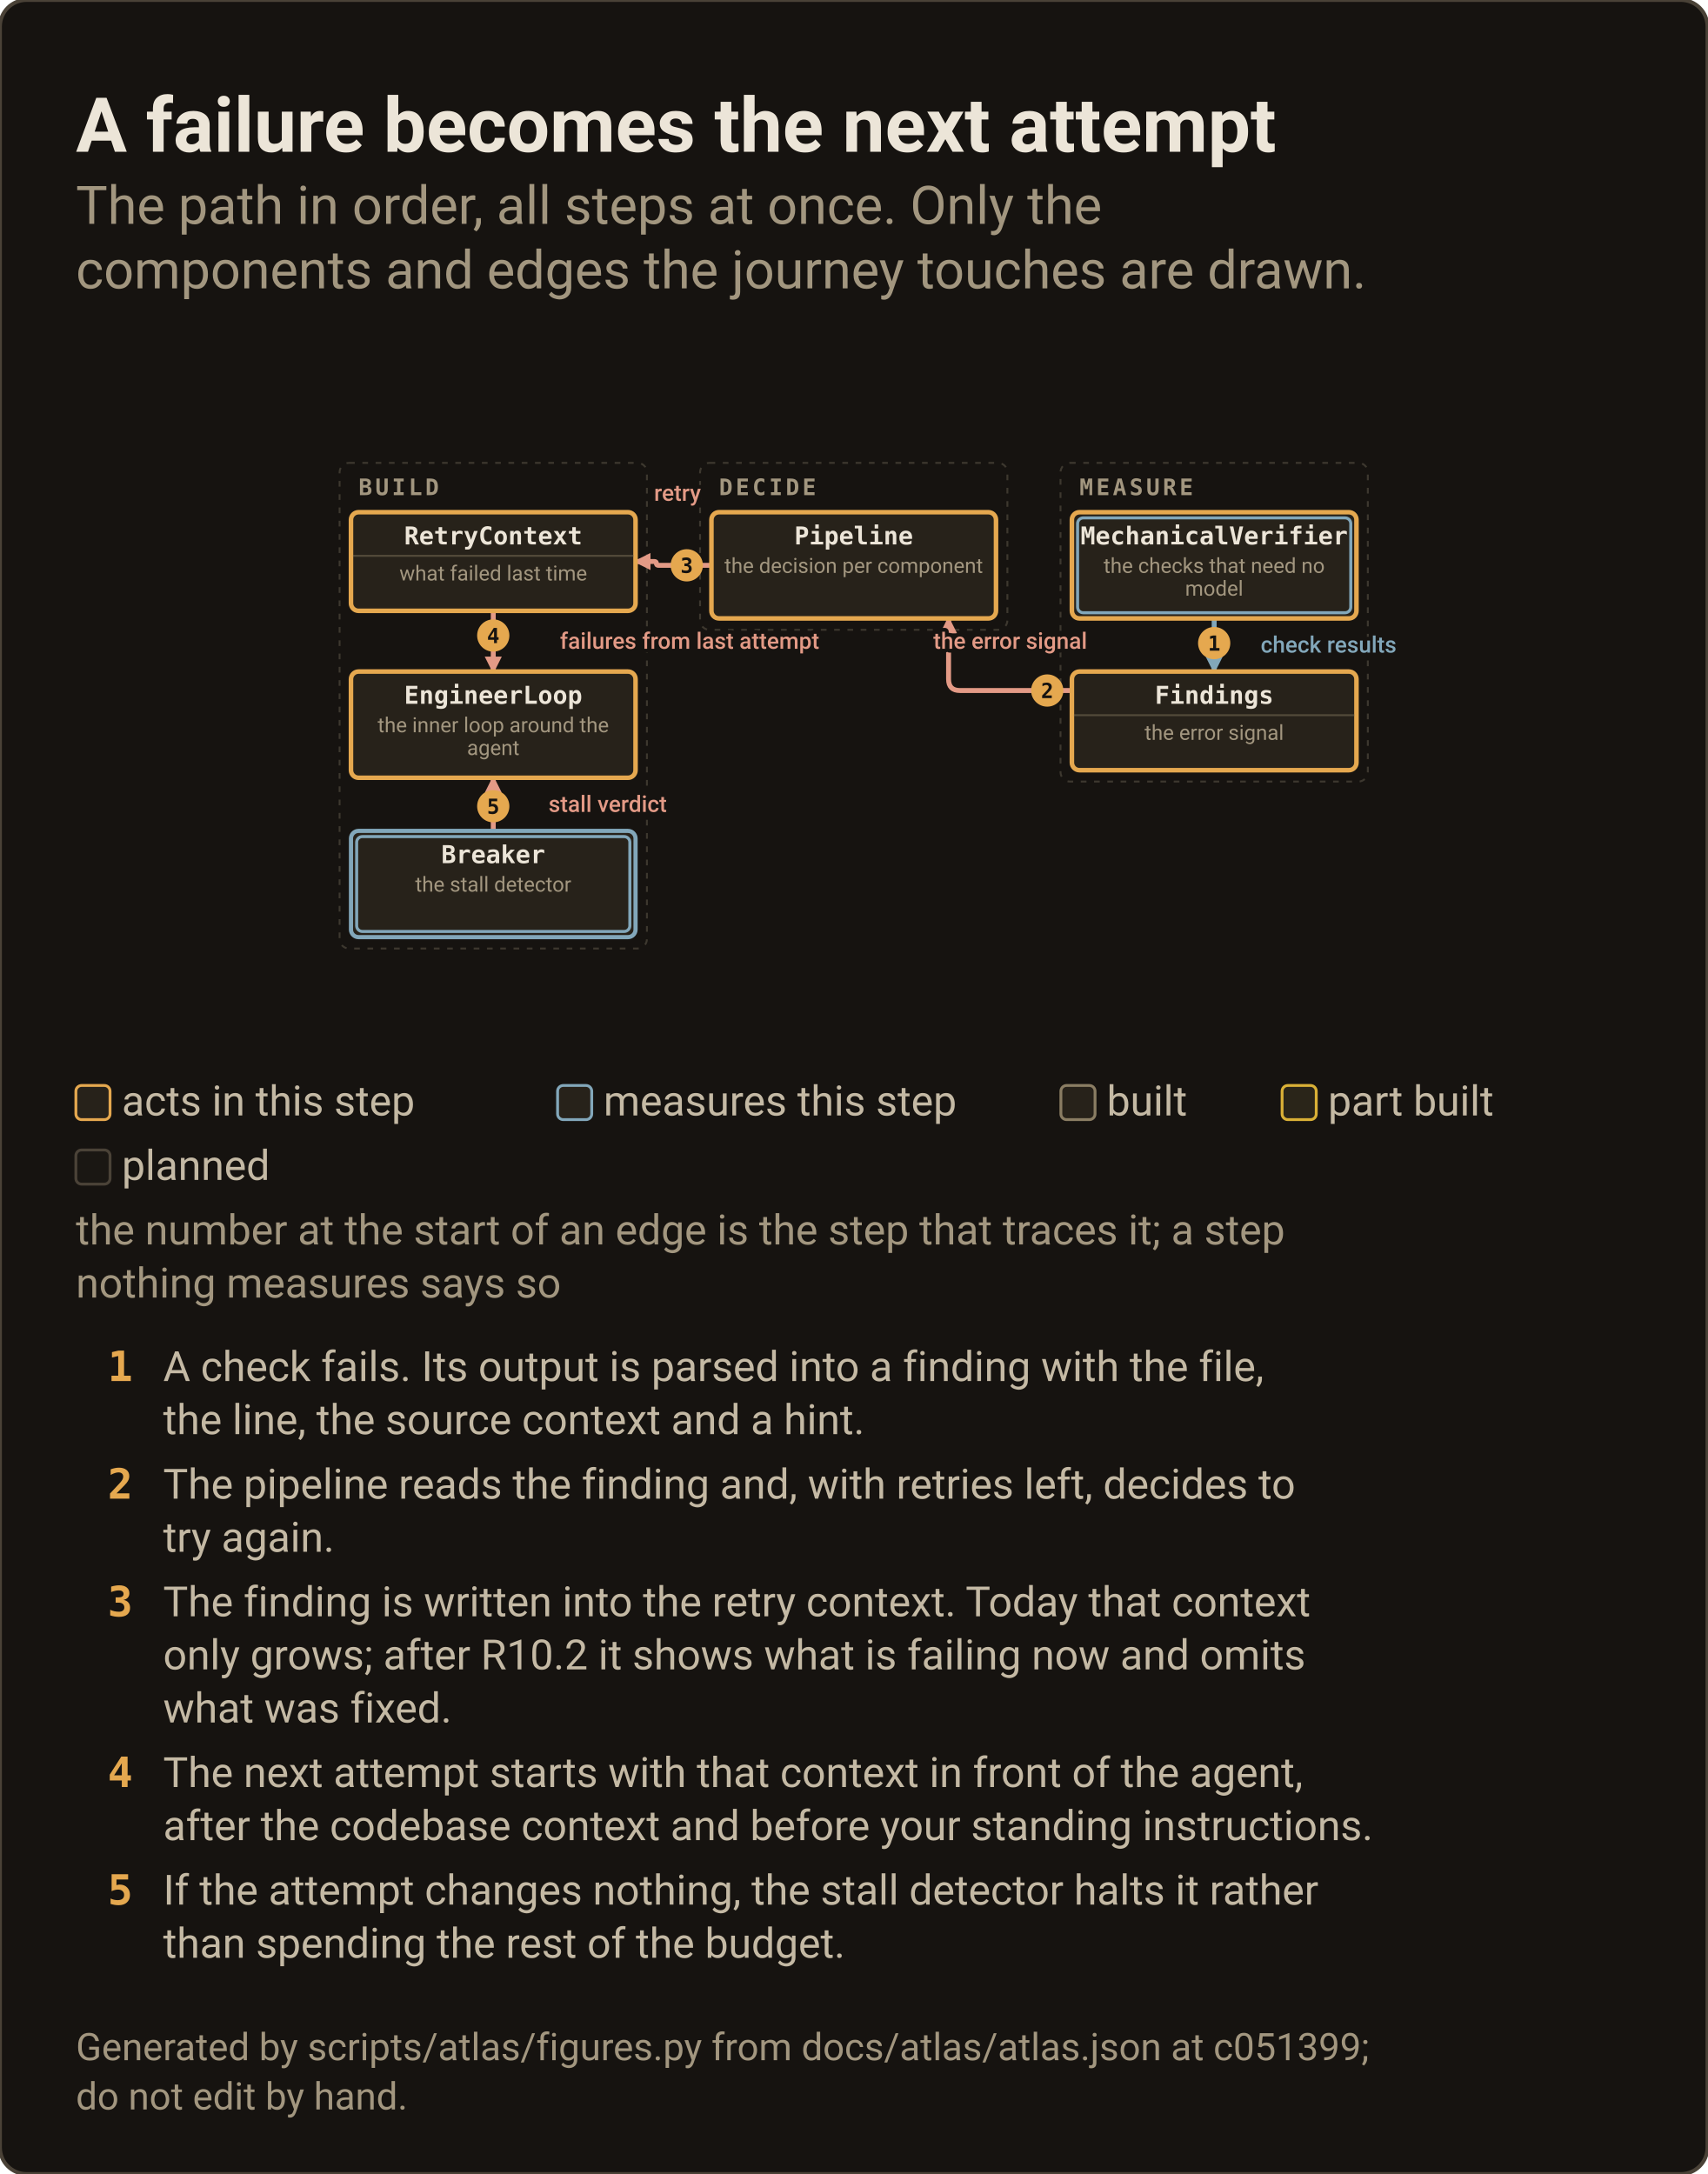
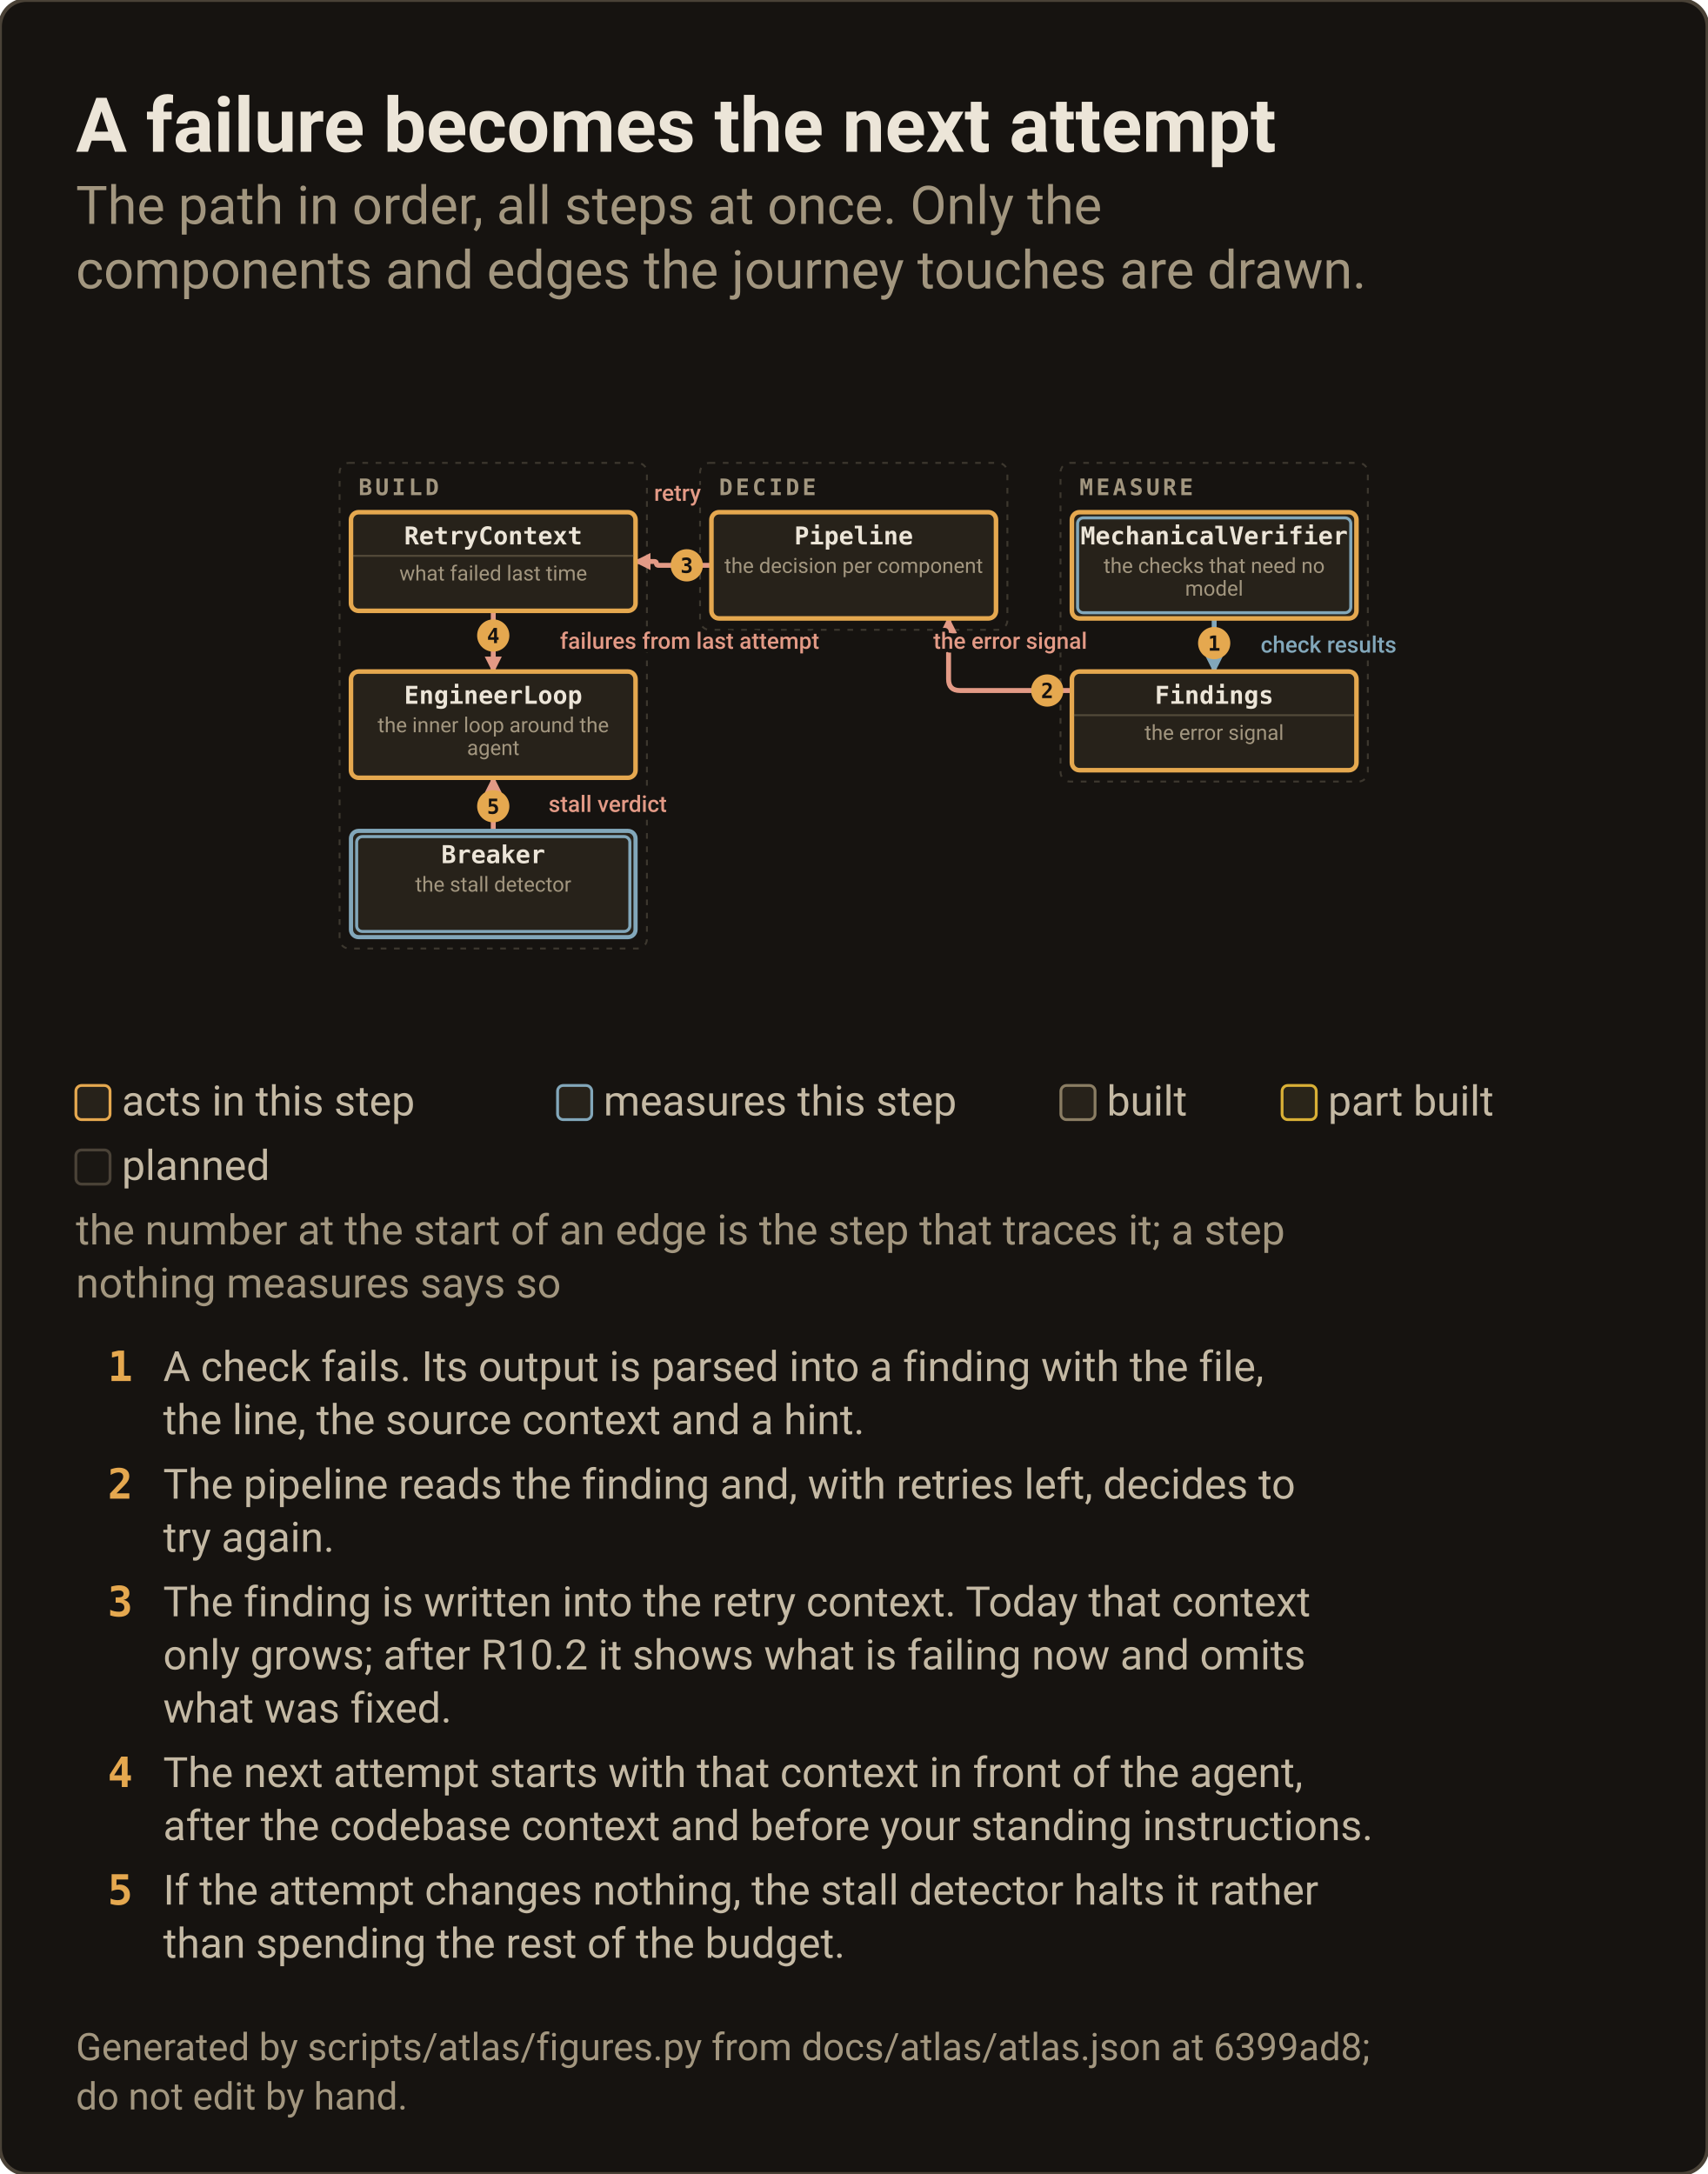
<svg xmlns="http://www.w3.org/2000/svg" width="900" height="1146" viewBox="0 0 900 1146" role="img" aria-label="Journey: A failure becomes the next attempt">
  <rect x="0" y="0" width="900" height="1146" rx="14" fill="#161310" stroke="#4A4237" stroke-width="2" />
  <text x="40.0" y="80.0" class="c0">A failure becomes the next attempt</text>
  <text x="40.0" y="118.0" class="c1">The path in order, all steps at once. Only the</text>
  <text x="40.0" y="152.0" class="c1">components and edges the journey touches are drawn.</text>
  <svg id="map" x="171.0" y="170.0" width="558" height="380" viewBox="0 0 558 380" overflow="visible">
    <defs>
      <marker id="map-m-work" viewBox="0 0 8 8" refX="7" refY="4" markerUnits="userSpaceOnUse" markerWidth="9" markerHeight="9" orient="auto-start-reverse">
        <path d="M0,0 L8,4 L0,8 z" fill="#D9CDB2" />
      </marker>
      <marker id="map-m-measure" viewBox="0 0 8 8" refX="7" refY="4" markerUnits="userSpaceOnUse" markerWidth="9" markerHeight="9" orient="auto-start-reverse">
        <path d="M0,0 L8,4 L0,8 z" fill="#82A7BA" />
      </marker>
      <marker id="map-m-feedback" viewBox="0 0 8 8" refX="7" refY="4" markerUnits="userSpaceOnUse" markerWidth="9" markerHeight="9" orient="auto-start-reverse">
        <path d="M0,0 L8,4 L0,8 z" fill="#E39A86" />
      </marker>
      <marker id="map-m-operator" viewBox="0 0 8 8" refX="7" refY="4" markerUnits="userSpaceOnUse" markerWidth="9" markerHeight="9" orient="auto-start-reverse">
        <path d="M0,0 L8,4 L0,8 z" fill="#DD9BBD" />
      </marker>
      <marker id="map-m-trust" viewBox="0 0 8 8" refX="7" refY="4" markerUnits="userSpaceOnUse" markerWidth="9" markerHeight="9" orient="auto-start-reverse">
        <path d="M0,0 L8,4 L0,8 z" fill="#B48EC9" />
      </marker>
      <marker id="map-m-learn" viewBox="0 0 8 8" refX="7" refY="4" markerUnits="userSpaceOnUse" markerWidth="9" markerHeight="9" orient="auto-start-reverse">
        <path d="M0,0 L8,4 L0,8 z" fill="#86C9A9" />
      </marker>
      <marker id="map-m-record" viewBox="0 0 8 8" refX="7" refY="4" markerUnits="userSpaceOnUse" markerWidth="9" markerHeight="9" orient="auto-start-reverse">
        <path d="M0,0 L8,4 L0,8 z" fill="#B7C27C" />
      </marker>
      <marker id="map-m-change" viewBox="0 0 8 8" refX="7" refY="4" markerUnits="userSpaceOnUse" markerWidth="9" markerHeight="9" orient="auto-start-reverse">
        <path d="M0,0 L8,4 L0,8 z" fill="#E26D5A" />
      </marker>
      <marker id="map-m-reach" viewBox="0 0 8 8" refX="7" refY="4" markerUnits="userSpaceOnUse" markerWidth="9" markerHeight="9" orient="auto-start-reverse">
        <path d="M0,0 L8,4 L0,8 z" fill="#E5A84F" />
      </marker>
    </defs>
    <style>#map .node.quiet{opacity:.42}#map .node.planned{opacity:.5}#map .node.planned.quiet{opacity:.3}#map .node.meas .node__box{stroke:#82A7BA;stroke-width:2.2}#map .node.acts .node__box{stroke:#E5A84F;stroke-width:2.4}#map .node__ring{display:none;fill:none;stroke:#82A7BA;stroke-width:1.6}#map .node.meas .node__ring{display:inline}#map .flow.planned{opacity:.35}#map .flowlbl.planned{opacity:.5}#map .flow.off,#map .flowlbl.off{display:none}#map .flow.hot{opacity:1;stroke-opacity:1;stroke-width:2.6}#map .flowlbl.hot{opacity:1}</style>
    <rect x="8.0" y="74.0" width="162.0" height="256.0" rx="5" fill="none" stroke="#A2967F" stroke-opacity=".28" stroke-width="1" stroke-dasharray="3 4" />
    <text x="18.0" y="91.0" class="t3">BUILD</text>
    <rect x="198.0" y="74.0" width="162.0" height="88.0" rx="5" fill="none" stroke="#A2967F" stroke-opacity=".28" stroke-width="1" stroke-dasharray="3 4" />
    <text x="208.0" y="91.0" class="t3">DECIDE</text>
    <rect x="388.0" y="74.0" width="162.0" height="168.0" rx="5" fill="none" stroke="#A2967F" stroke-opacity=".28" stroke-width="1" stroke-dasharray="3 4" />
    <text x="398.0" y="91.0" class="t3">MEASURE</text>
    <g data-layer="flow">
      <path id="map-f30" class="flow measure hot" data-edge="30" data-from="MechanicalVerifier" data-to="Findings" data-art="check results" data-kind="measure" data-layer="measure" d="M 469.0 156.0 L 469.0 184.0" fill="none" stroke="#82A7BA" stroke-opacity="0.82" stroke-width="1.2" stroke-linecap="round" marker-end="url(#map-m-measure)" />
      <path id="map-f35" class="flow decide hot" data-edge="35" data-from="Findings" data-to="Pipeline" data-art="the error signal" data-kind="decide" data-layer="feedback" d="M 394.0 194.0 L 335.0 194.0 Q 329.0 194.0 329.0 188.0 L 329.0 156.0" fill="none" stroke="#E39A86" stroke-opacity="0.82" stroke-width="1.2" stroke-linecap="round" marker-end="url(#map-m-feedback)" />
      <path id="map-f36" class="flow decide hot" data-edge="36" data-from="Pipeline" data-to="RetryContext" data-art="retry" data-kind="decide" data-layer="feedback" d="M 204.0 128.0 L 176.0 128.0 Q 175.0 128.0 175.0 127.0 L 175.0 127.0 Q 175.0 126.0 174.0 126.0 L 164.0 126.0" fill="none" stroke="#E39A86" stroke-opacity="0.82" stroke-width="1.2" stroke-linecap="round" marker-end="url(#map-m-feedback)" />
      <path id="map-f15" class="flow build hot" data-edge="15" data-from="RetryContext" data-to="EngineerLoop" data-art="failures from last attempt" data-kind="build" data-layer="feedback" d="M 89.0 152.0 L 89.0 184.0" fill="none" stroke="#E39A86" stroke-opacity="0.82" stroke-width="1.2" stroke-linecap="round" marker-end="url(#map-m-feedback)" />
      <path id="map-f21" class="flow build hot" data-edge="21" data-from="Breaker" data-to="EngineerLoop" data-art="stall verdict" data-kind="build" data-layer="feedback" d="M 89.0 268.0 L 89.0 240.0" fill="none" stroke="#E39A86" stroke-opacity="0.82" stroke-width="1.2" stroke-linecap="round" marker-end="url(#map-m-feedback)" />
    </g>
    <g class="node built acts" data-id="RetryContext" data-kind="store" data-state="built" data-region="build" role="button" tabindex="0" aria-label="RetryContext, what failed last time, built">
      <rect class="node__box" x="14.0" y="100.0" width="150.0" height="52.0" rx="4.0" fill="#27221A" stroke="#8A7D63" stroke-width="1.1" />
      <rect class="node__ring" x="17.0" y="103.0" width="144.0" height="46.0" rx="3.0" />
      <text x="89.0" y="117.0" class="t4">RetryContext</text>
      <line x1="15.0" y1="123.0" x2="163.0" y2="123.0" stroke="#8A7D63" stroke-opacity=".45" stroke-width="1" />
      <g data-layer="job">
        <text x="89.0" y="136.0" class="t5">what failed last time</text>
      </g>
    </g>
    <g class="node built acts" data-id="EngineerLoop" data-kind="component" data-state="built" data-region="build" role="button" tabindex="0" aria-label="EngineerLoop, the inner loop around the agent, built">
      <rect class="node__box" x="14.0" y="184.0" width="150.0" height="56.0" rx="4.0" fill="#27221A" stroke="#8A7D63" stroke-width="1.1" />
      <rect class="node__ring" x="17.0" y="187.0" width="144.0" height="50.0" rx="3.0" />
      <text x="89.0" y="201.0" class="t4">EngineerLoop</text>
      <g data-layer="job">
        <text x="89.0" y="216.0" class="t5">the inner loop around the</text>
        <text x="89.0" y="228.0" class="t5">agent</text>
      </g>
    </g>
    <g class="node built meas" data-id="Breaker" data-kind="component" data-state="built" data-region="build" role="button" tabindex="0" aria-label="Breaker, the stall detector, built">
      <rect class="node__box" x="14.0" y="268.0" width="150.0" height="56.0" rx="4.0" fill="#27221A" stroke="#8A7D63" stroke-width="1.1" />
      <rect class="node__ring" x="17.0" y="271.0" width="144.0" height="50.0" rx="3.0" />
      <text x="89.0" y="285.0" class="t4">Breaker</text>
      <g data-layer="job">
        <text x="89.0" y="300.0" class="t5">the stall detector</text>
      </g>
    </g>
    <g class="node built acts meas" data-id="MechanicalVerifier" data-kind="component" data-state="built" data-region="measure" role="button" tabindex="0" aria-label="MechanicalVerifier, the checks that need no model, built">
      <rect class="node__box" x="394.0" y="100.0" width="150.0" height="56.0" rx="4.0" fill="#27221A" stroke="#8A7D63" stroke-width="1.1" />
      <rect class="node__ring" x="397.0" y="103.0" width="144.0" height="50.0" rx="3.0" />
      <text x="469.0" y="117.0" class="t4">MechanicalVerifier</text>
      <g data-layer="job">
        <text x="469.0" y="132.0" class="t5">the checks that need no</text>
        <text x="469.0" y="144.0" class="t5">model</text>
      </g>
    </g>
    <g class="node built acts" data-id="Findings" data-kind="store" data-state="built" data-region="measure" role="button" tabindex="0" aria-label="Findings, the error signal, built">
      <rect class="node__box" x="394.0" y="184.0" width="150.0" height="52.0" rx="4.0" fill="#27221A" stroke="#8A7D63" stroke-width="1.1" />
      <rect class="node__ring" x="397.0" y="187.0" width="144.0" height="46.0" rx="3.0" />
      <text x="469.0" y="201.0" class="t4">Findings</text>
      <line x1="395.0" y1="207.0" x2="543.0" y2="207.0" stroke="#8A7D63" stroke-opacity=".45" stroke-width="1" />
      <g data-layer="job">
        <text x="469.0" y="220.0" class="t5">the error signal</text>
      </g>
    </g>
    <g class="node built acts" data-id="Pipeline" data-kind="component" data-state="built" data-region="decide" role="button" tabindex="0" aria-label="Pipeline, the decision per component, built">
      <rect class="node__box" x="204.0" y="100.0" width="150.0" height="56.0" rx="4.0" fill="#27221A" stroke="#8A7D63" stroke-width="1.1" />
      <rect class="node__ring" x="207.0" y="103.0" width="144.0" height="50.0" rx="3.0" />
      <text x="279.0" y="117.0" class="t4">Pipeline</text>
      <g data-layer="job">
        <text x="279.0" y="132.0" class="t5">the decision per component</text>
      </g>
    </g>
    <g data-layer="flow">
      <g class="flowlbl measure hot" data-edge="30" data-from="MechanicalVerifier" data-to="Findings" data-layer="measure">
        <text x="529.3" y="174.0" class="t1">check results</text>
      </g>
      <g class="flowlbl decide hot" data-edge="35" data-from="Findings" data-to="Pipeline" data-layer="feedback">
        <text x="361.5" y="172.0" class="t2">the error signal</text>
      </g>
      <g class="flowlbl decide hot" data-edge="36" data-from="Pipeline" data-to="RetryContext" data-layer="feedback">
        <text x="186.1" y="94.0" class="t2">retry</text>
      </g>
      <g class="flowlbl build hot" data-edge="15" data-from="RetryContext" data-to="EngineerLoop" data-layer="feedback">
        <text x="192.5" y="172.0" class="t2">failures from last attempt</text>
      </g>
      <g class="flowlbl build hot" data-edge="21" data-from="Breaker" data-to="EngineerLoop" data-layer="feedback">
        <text x="149.3" y="258.0" class="t2">stall verdict</text>
      </g>
    </g>
    <g data-layer="steps">
      <g class="step" data-edge="30">
        <circle cx="469.0" cy="169.0" r="8.5" fill="#E5A84F" />
        <text x="469.0" y="173.0" class="t0">1</text>
      </g>
      <g class="step" data-edge="35">
        <circle cx="381.0" cy="194.0" r="8.5" fill="#E5A84F" />
        <text x="381.0" y="198.0" class="t0">2</text>
      </g>
      <g class="step" data-edge="36">
        <circle cx="191.0" cy="128.0" r="8.5" fill="#E5A84F" />
        <text x="191.0" y="132.0" class="t0">3</text>
      </g>
      <g class="step" data-edge="15">
        <circle cx="89.0" cy="165.0" r="8.5" fill="#E5A84F" />
        <text x="89.0" y="169.0" class="t0">4</text>
      </g>
      <g class="step" data-edge="21">
        <circle cx="89.0" cy="255.0" r="8.5" fill="#E5A84F" />
        <text x="89.0" y="259.0" class="t0">5</text>
      </g>
    </g>
    <style>#map .t0{font-family:ui-monospace,"SF Mono",SFMono-Regular,"JetBrains Mono",Menlo,Consolas,monospace;font-size:11.0px;font-weight:700;fill:#161310;text-anchor:middle}#map .t1{font-family:ui-sans-serif,system-ui,-apple-system,"SF Pro Text","Segoe UI",Roboto,"Helvetica Neue",Arial,sans-serif;font-size:12.0px;font-weight:500;fill:#82A7BA;text-anchor:middle;paint-order:stroke;stroke:#161310;stroke-width:4;stroke-linejoin:round}#map .t2{font-family:ui-sans-serif,system-ui,-apple-system,"SF Pro Text","Segoe UI",Roboto,"Helvetica Neue",Arial,sans-serif;font-size:12.0px;font-weight:500;fill:#E39A86;text-anchor:middle;paint-order:stroke;stroke:#161310;stroke-width:4;stroke-linejoin:round}#map .t3{font-family:ui-monospace,"SF Mono",SFMono-Regular,"JetBrains Mono",Menlo,Consolas,monospace;font-size:12.0px;font-weight:600;fill:#A2967F;text-anchor:start;letter-spacing:.13em}#map .t4{font-family:ui-monospace,"SF Mono",SFMono-Regular,"JetBrains Mono",Menlo,Consolas,monospace;font-size:13.0px;font-weight:600;fill:#ECE5D8;text-anchor:middle}#map .t5{font-family:ui-sans-serif,system-ui,-apple-system,"SF Pro Text","Segoe UI",Roboto,"Helvetica Neue",Arial,sans-serif;font-size:11.0px;font-weight:400;fill:#A2967F;text-anchor:middle}</style>
  </svg>
  <rect x="40.0" y="572.2" width="18" height="18" rx="3" fill="#27221A" stroke="#E5A84F" stroke-width="1.5" />
  <text x="64.2" y="588.0" class="c2">acts in this step</text>
  <rect x="293.9" y="572.2" width="18" height="18" rx="3" fill="#27221A" stroke="#82A7BA" stroke-width="1.5" />
  <text x="318.1" y="588.0" class="c2">measures this step</text>
  <rect x="559.2" y="572.2" width="18" height="18" rx="3" fill="#27221A" stroke="#8A7D63" stroke-width="1.5" />
  <text x="583.4" y="588.0" class="c2">built</text>
  <rect x="675.8" y="572.2" width="18" height="18" rx="3" fill="#2A2519" stroke="#D9B036" stroke-width="1.5" />
  <text x="700.0" y="588.0" class="c2">part built</text>
  <rect x="40.0" y="606.2" width="18" height="18" rx="3" fill="#1A1713" stroke="#4A4237" stroke-width="1.5" />
  <text x="64.2" y="622.0" class="c2">planned</text>
  <text x="40.0" y="656.0" class="c3">the number at the start of an edge is the step that traces it; a step</text>
  <text x="40.0" y="684.0" class="c3">nothing measures says so</text>
  <text x="70.0" y="728.0" class="c4">1</text>
  <text x="86.0" y="728.0" class="c2">A check fails. Its output is parsed into a finding with the file,</text>
  <text x="86.0" y="756.0" class="c2">the line, the source context and a hint.</text>
  <text x="70.0" y="790.0" class="c4">2</text>
  <text x="86.0" y="790.0" class="c2">The pipeline reads the finding and, with retries left, decides to</text>
  <text x="86.0" y="818.0" class="c2">try again.</text>
  <text x="70.0" y="852.0" class="c4">3</text>
  <text x="86.0" y="852.0" class="c2">The finding is written into the retry context. Today that context</text>
  <text x="86.0" y="880.0" class="c2">only grows; after R10.2 it shows what is failing now and omits</text>
  <text x="86.0" y="908.0" class="c2">what was fixed.</text>
  <text x="70.0" y="942.0" class="c4">4</text>
  <text x="86.0" y="942.0" class="c2">The next attempt starts with that context in front of the agent,</text>
  <text x="86.0" y="970.0" class="c2">after the codebase context and before your standing instructions.</text>
  <text x="70.0" y="1004.0" class="c4">5</text>
  <text x="86.0" y="1004.0" class="c2">If the attempt changes nothing, the stall detector halts it rather</text>
  <text x="86.0" y="1032.0" class="c2">than spending the rest of the budget.</text>
-   <text x="40.0" y="1086.0" class="c5">Generated by scripts/atlas/figures.py from docs/atlas/atlas.json at c051399;</text>
+   <text x="40.0" y="1086.0" class="c5">Generated by scripts/atlas/figures.py from docs/atlas/atlas.json at 6399ad8;</text>
  <text x="40.0" y="1112.0" class="c5">do not edit by hand.</text>
  <style>.c0{font-family:ui-sans-serif,system-ui,-apple-system,"SF Pro Text","Segoe UI",Roboto,"Helvetica Neue",Arial,sans-serif;font-size:40.0px;font-weight:600;fill:#ECE5D8;text-anchor:start}.c1{font-family:ui-sans-serif,system-ui,-apple-system,"SF Pro Text","Segoe UI",Roboto,"Helvetica Neue",Arial,sans-serif;font-size:28.0px;font-weight:400;fill:#A2967F;text-anchor:start}.c2{font-family:ui-sans-serif,system-ui,-apple-system,"SF Pro Text","Segoe UI",Roboto,"Helvetica Neue",Arial,sans-serif;font-size:22.0px;font-weight:400;fill:#C4B9A4;text-anchor:start}.c3{font-family:ui-sans-serif,system-ui,-apple-system,"SF Pro Text","Segoe UI",Roboto,"Helvetica Neue",Arial,sans-serif;font-size:22.0px;font-weight:400;fill:#A2967F;text-anchor:start}.c4{font-family:ui-monospace,"SF Mono",SFMono-Regular,"JetBrains Mono",Menlo,Consolas,monospace;font-size:22.0px;font-weight:700;fill:#E5A84F;text-anchor:end}.c5{font-family:ui-sans-serif,system-ui,-apple-system,"SF Pro Text","Segoe UI",Roboto,"Helvetica Neue",Arial,sans-serif;font-size:20.0px;font-weight:400;fill:#A2967F;text-anchor:start}</style>
</svg>
